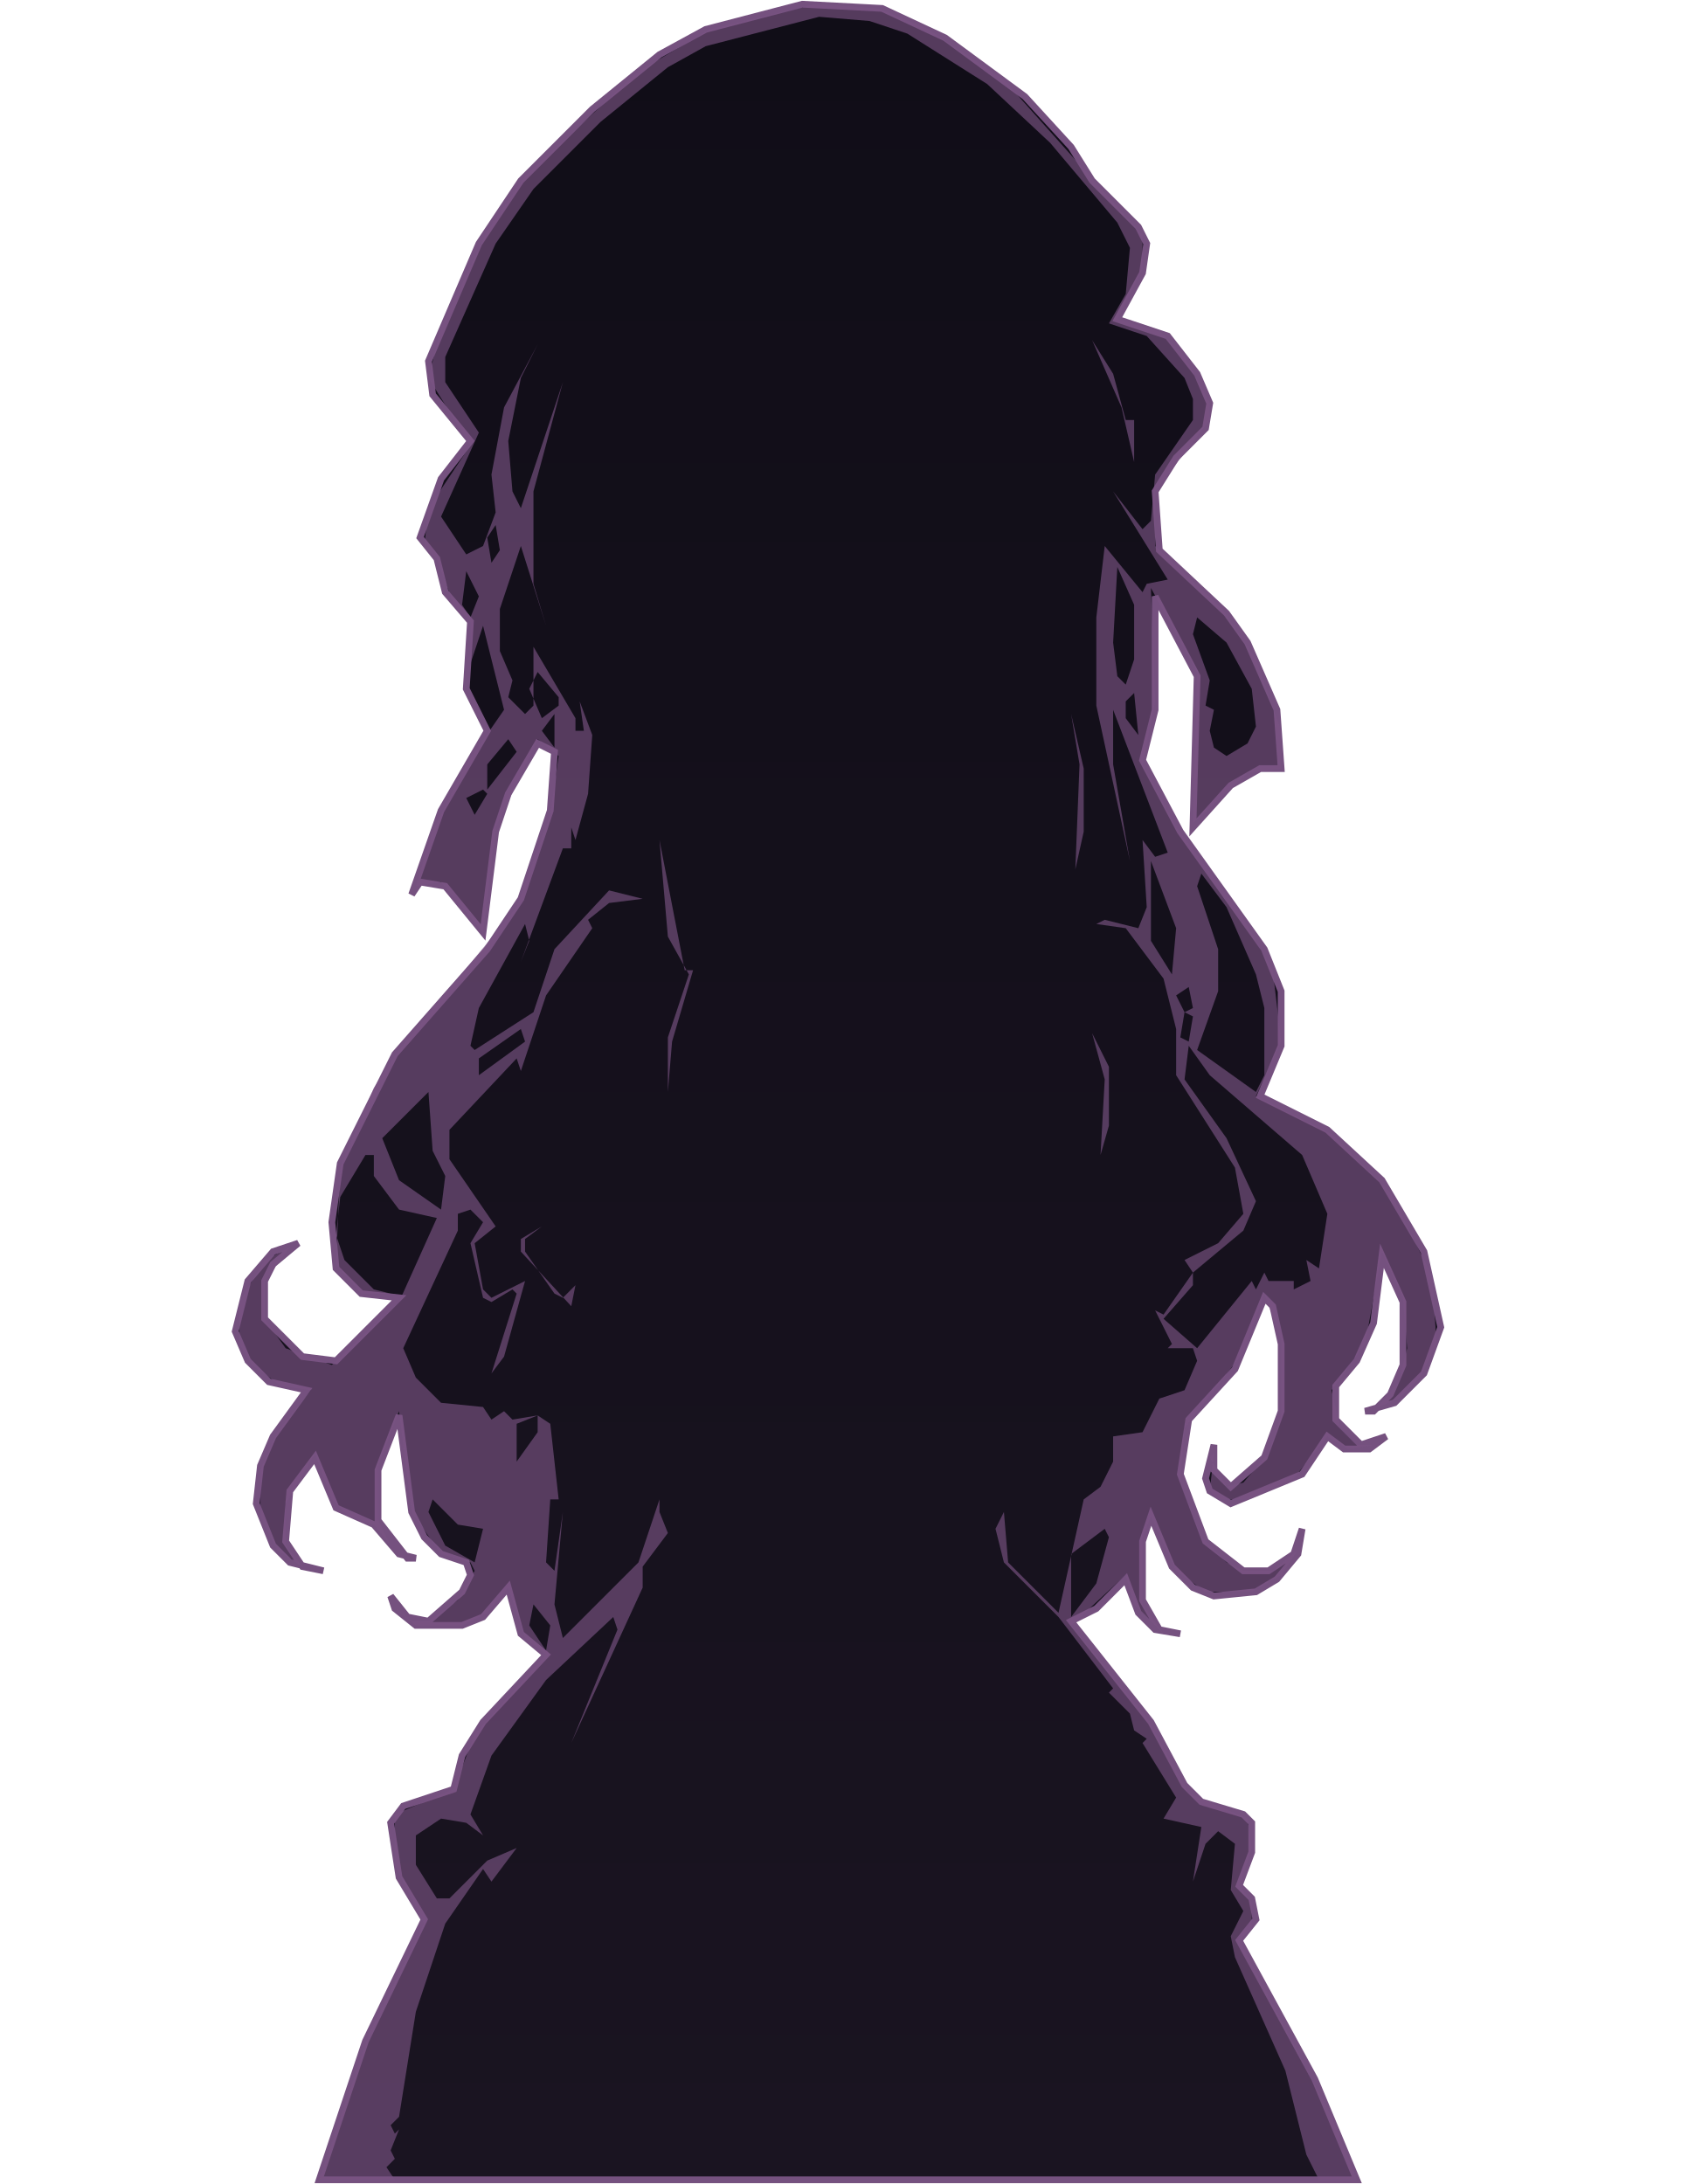
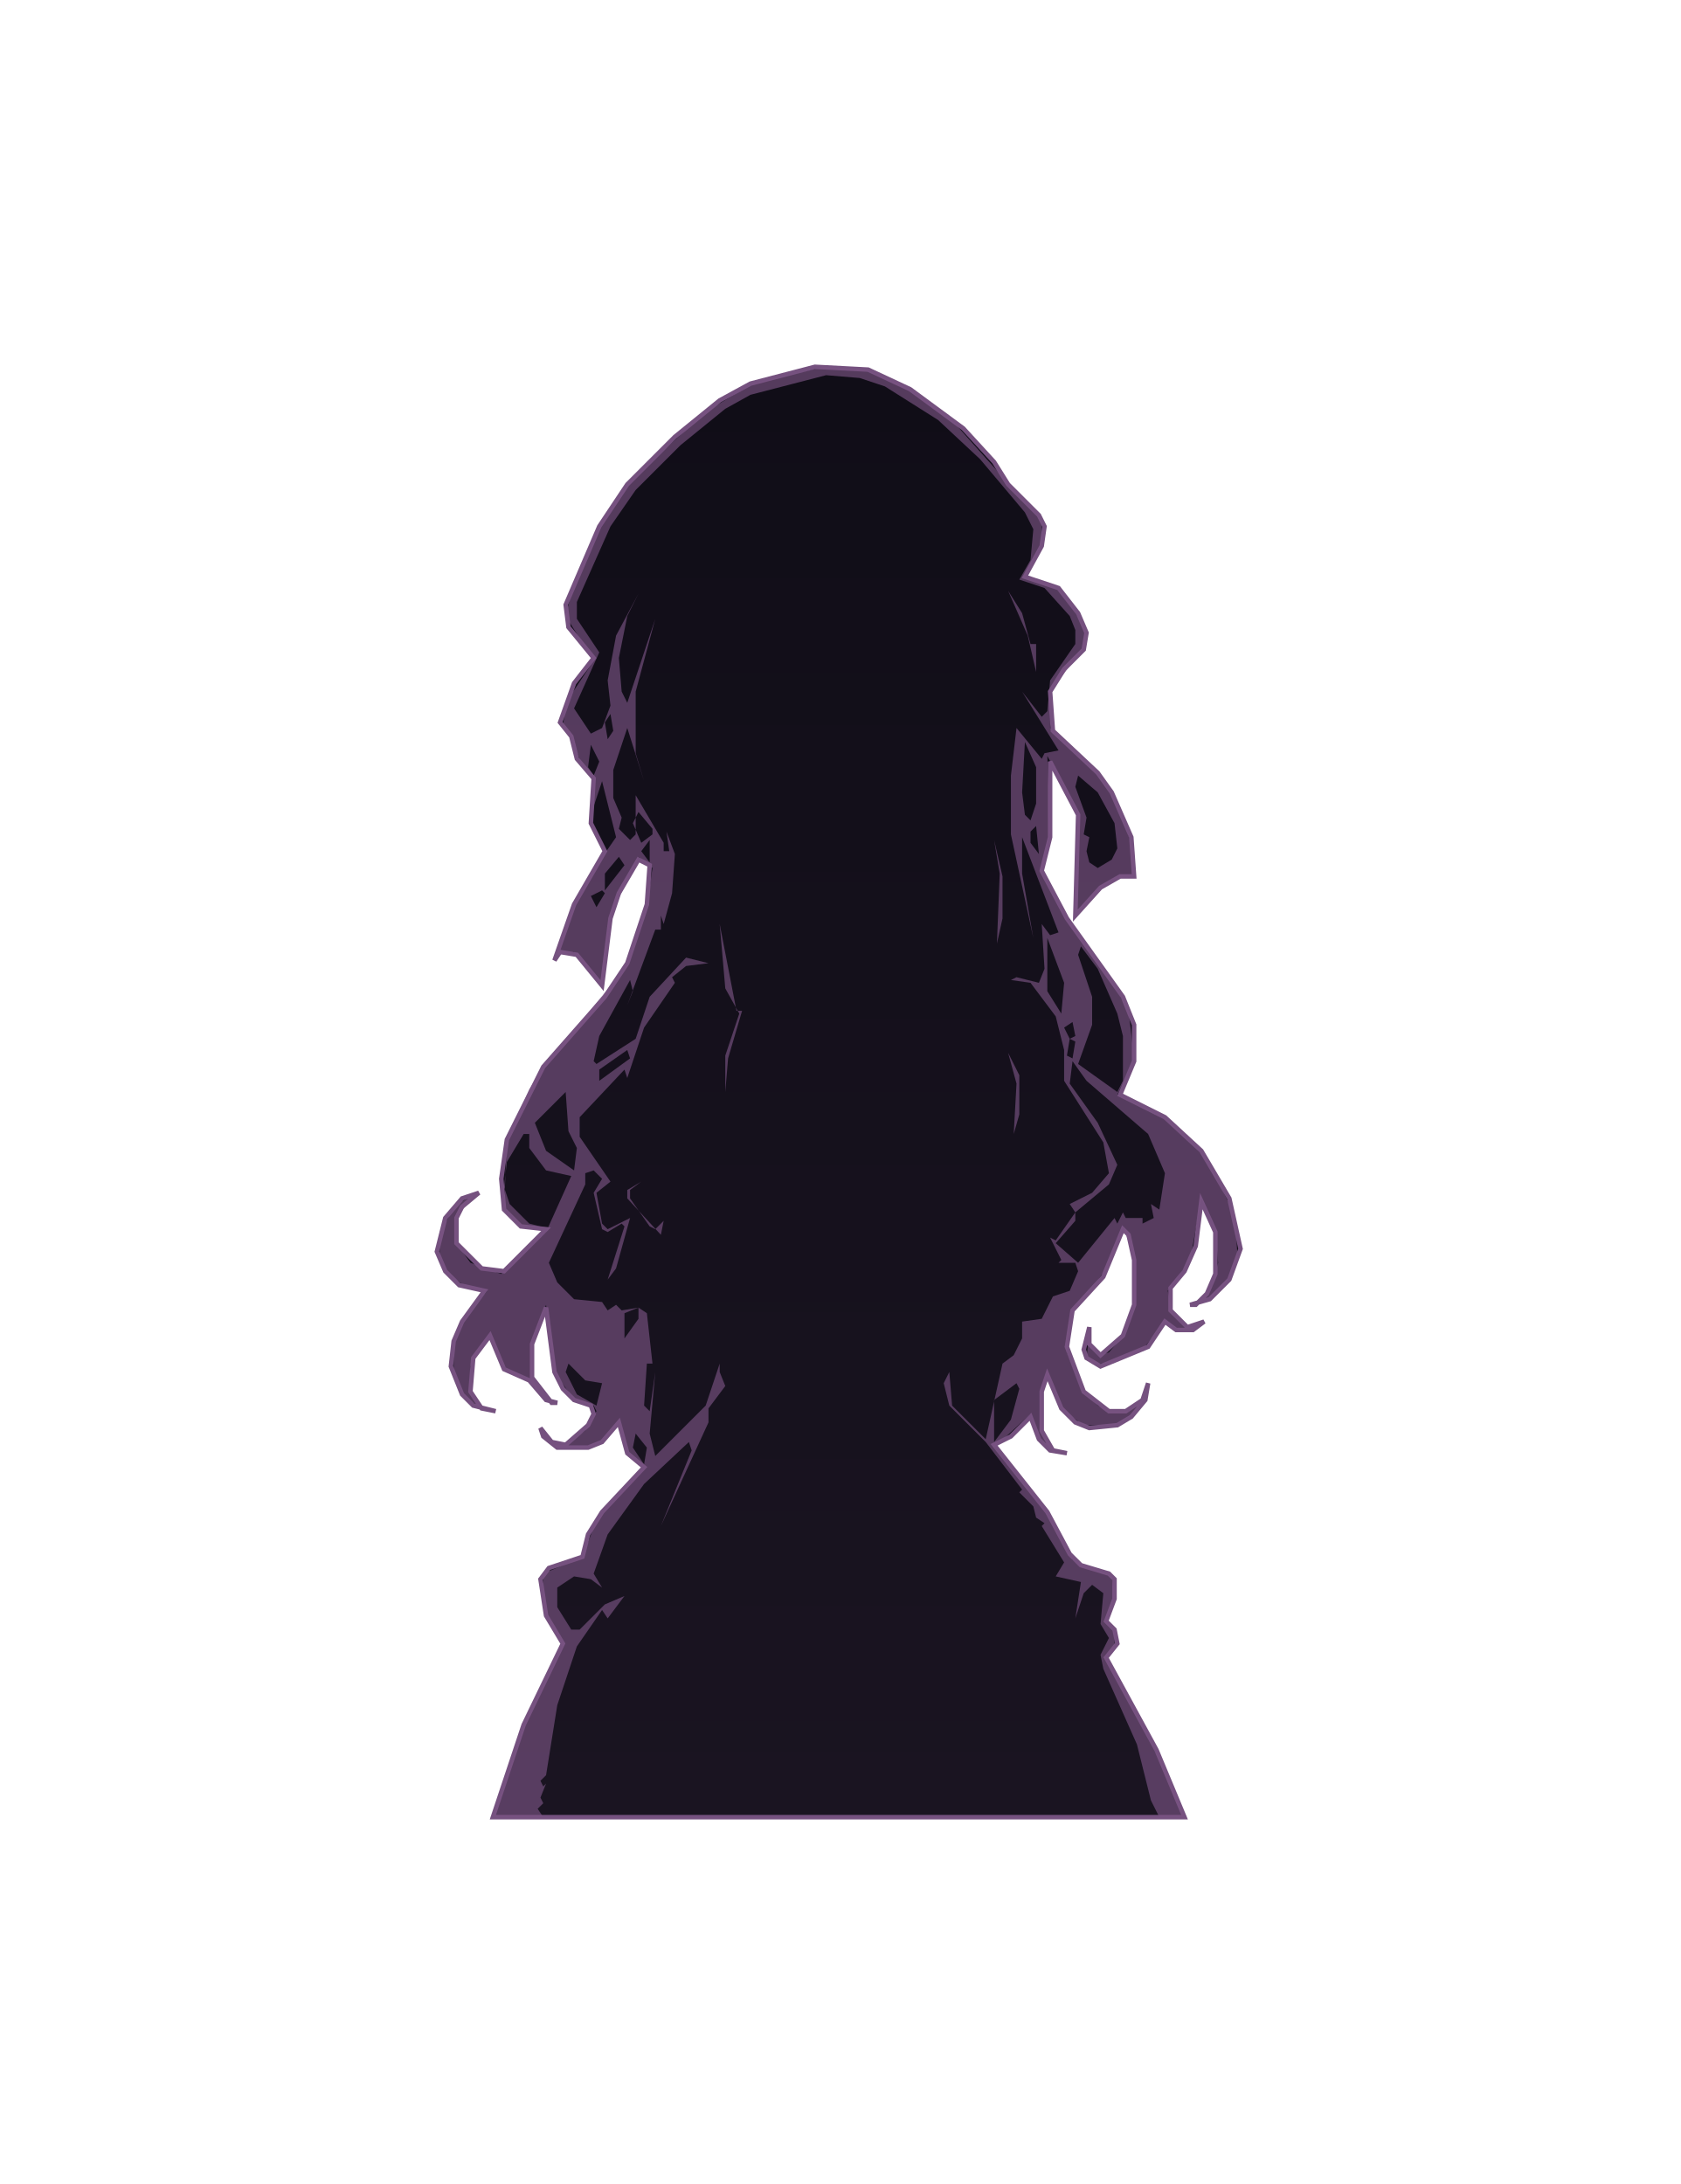
- <svg xmlns="http://www.w3.org/2000/svg" viewBox="0 0 400 520" width="400" height="520">
+ <svg xmlns="http://www.w3.org/2000/svg" viewBox="-100 -20 600 560" width="400" height="520">
  <defs>
    <linearGradient id="ink" x2="0" y2="1">
      <stop stop-color="#100d17" />
      <stop offset="1" stop-color="#1a1421" />
    </linearGradient>
  </defs>
  <path fill="url(#ink)" stroke="#75517f" stroke-width="1.6" d="M168,7 L157,13 L141,26 L124,43 L114,58 L102,86 L103,94 L112,105 L105,114 L100,128 L104,133 L106,141 L112,148 L111,164 L116,174 L105,193 L98,213 L100,210 L106,211 L115,222 L118,198 L121,189 L128,177 L132,179 L131,193 L124,214 L116,226 L94,251 L81,277 L79,291 L80,302 L86,308 L95,309 L80,324 L72,323 L63,314 L63,305 L65,301 L71,296 L65,298 L59,305 L56,317 L59,324 L64,329 L73,331 L65,342 L62,349 L61,358 L65,368 L69,372 L77,374 L72,373 L68,367 L69,355 L75,347 L80,359 L89,363 L95,370 L99,371 L97,371 L90,362 L90,350 L95,337 L98,360 L101,366 L105,370 L111,372 L112,375 L110,379 L102,386 L97,385 L93,380 L94,383 L99,387 L110,387 L115,385 L121,378 L124,389 L130,394 L115,410 L110,418 L108,426 L96,430 L93,434 L95,447 L101,457 L87,486 L76,519 L323,519 L313,495 L295,462 L299,457 L298,452 L295,449 L298,441 L298,434 L296,432 L286,429 L282,425 L274,410 L255,386 L261,383 L268,376 L271,384 L275,388 L281,389 L276,388 L272,381 L272,367 L274,361 L279,373 L284,378 L289,380 L299,379 L304,376 L309,370 L310,364 L308,370 L302,374 L296,374 L287,367 L281,351 L283,338 L294,326 L301,309 L303,311 L305,320 L305,336 L301,347 L293,354 L289,350 L289,344 L287,352 L288,355 L293,358 L310,351 L316,342 L320,345 L326,345 L330,342 L324,344 L318,338 L318,330 L323,324 L327,315 L329,299 L334,310 L334,325 L331,332 L327,336 L325,336 L332,334 L339,327 L343,316 L339,298 L329,281 L316,269 L300,261 L305,249 L305,236 L301,226 L281,198 L272,181 L275,169 L275,142 L285,161 L284,197 L293,187 L300,183 L305,183 L304,169 L297,153 L292,146 L276,131 L275,117 L280,109 L287,102 L288,96 L285,89 L278,80 L266,76 L272,65 L273,58 L271,54 L260,43 L255,35 L244,23 L225,9 L210,2 L191,1Z" />
  <path fill="#795383" opacity=".65" d="M169,7 L152,17 L125,42 L116,55 L105,78 L102,90 L112,106 L102,121 L101,130 L104,133 L108,144 L112,148 L112,167 L112,158 L115,149 L120,169 L111,182 L103,198 L99,211 L105,210 L115,222 L118,197 L128,176 L133,180 L131,194 L123,216 L95,250 L89,259 L81,278 L80,301 L86,308 L93,308 L89,307 L82,300 L80,294 L81,285 L87,275 L89,275 L89,280 L95,288 L104,290 L95,310 L79,325 L68,321 L63,314 L63,305 L69,297 L63,300 L57,310 L57,320 L60,325 L67,330 L74,331 L66,341 L62,350 L62,361 L66,369 L72,373 L68,368 L68,358 L75,346 L79,357 L83,361 L89,363 L93,368 L90,362 L90,349 L95,336 L98,360 L105,370 L112,372 L113,374 L109,381 L102,386 L98,386 L94,383 L99,387 L110,387 L116,384 L121,378 L125,390 L130,394 L113,413 L108,426 L94,432 L94,444 L101,458 L88,484 L76,519 L94,519 L92,516 L94,514 L93,512 L95,507 L94,508 L93,506 L95,504 L99,479 L106,458 L115,445 L117,448 L123,440 L116,443 L107,452 L104,452 L99,444 L99,437 L105,433 L111,434 L115,437 L112,432 L117,418 L130,400 L146,385 L147,388 L136,415 L153,378 L153,373 L159,365 L157,360 L157,350 L157,357 L152,372 L134,390 L132,382 L134,360 L132,374 L130,372 L131,357 L133,357 L131,339 L128,337 L122,338 L120,336 L117,338 L115,335 L105,334 L99,328 L96,321 L109,293 L109,289 L112,288 L115,291 L112,296 L115,309 L117,310 L122,307 L123,308 L117,327 L120,323 L125,305 L117,309 L115,307 L113,296 L118,292 L107,276 L107,269 L123,252 L124,255 L130,237 L141,221 L140,219 L145,215 L153,214 L145,212 L132,226 L127,241 L113,250 L112,249 L114,240 L125,220 L126,224 L124,229 L134,202 L136,202 L136,197 L137,200 L140,189 L141,175 L138,167 L139,174 L137,174 L137,171 L127,154 L127,168 L125,170 L121,166 L122,162 L119,155 L119,145 L124,130 L130,149 L127,139 L127,117 L134,91 L124,121 L122,117 L121,105 L124,90 L128,82 L120,97 L117,113 L118,122 L115,130 L111,132 L105,123 L114,103 L106,91 L106,85 L118,58 L127,45 L143,29 L159,16 L168,11 L195,4 L207,5 L216,8 L235,20 L250,34 L266,53 L269,59 L268,70 L264,77 L273,80 L282,90 L284,95 L284,100 L275,113 L274,124 L272,126 L265,117 L278,138 L273,139 L272,141 L263,130 L261,147 L261,168 L269,205 L265,182 L265,169 L278,203 L275,204 L272,200 L273,216 L271,221 L263,219 L257,222 L261,220 L268,221 L277,233 L280,245 L280,256 L294,278 L296,289 L290,296 L282,300 L284,303 L277,313 L275,312 L279,320 L278,321 L284,321 L285,324 L282,331 L276,333 L272,341 L265,342 L265,348 L262,354 L258,357 L252,384 L240,372 L239,360 L237,364 L239,372 L252,385 L265,402 L264,403 L269,408 L270,412 L273,414 L272,415 L280,428 L277,433 L286,435 L284,448 L287,439 L290,436 L294,439 L293,450 L296,455 L293,461 L294,466 L306,493 L311,513 L314,519 L323,519 L317,504 L295,462 L298,459 L298,453 L295,449 L298,440 L297,433 L283,427 L273,409 L255,387 L268,375 L270,382 L277,389 L272,382 L272,366 L274,361 L280,374 L287,379 L298,379 L305,375 L309,369 L303,374 L296,374 L292,372 L286,366 L281,353 L282,340 L296,322 L301,308 L305,319 L305,337 L302,346 L296,353 L292,354 L288,347 L289,346 L288,355 L290,357 L297,357 L308,352 L316,342 L321,345 L327,344 L323,344 L319,340 L317,331 L325,320 L329,298 L334,309 L335,321 L333,329 L328,335 L333,333 L338,328 L342,320 L341,304 L331,284 L317,270 L299,261 L305,248 L303,231 L295,217 L280,197 L272,182 L275,167 L274,140 L285,160 L284,196 L297,184 L305,183 L305,174 L299,157 L291,145 L275,130 L275,117 L288,100 L288,96 L282,85 L276,79 L266,76 L272,64 L272,56 L239,19 L221,7 L209,2 L194,1Z M283,249 L288,256 L310,275 L316,289 L314,302 L311,300 L312,305 L308,307 L308,305 L302,305 L301,303 L299,307 L298,305 L285,321 L277,314 L284,306 L284,303 L296,293 L299,286 L292,271 L282,257Z M286,208 L292,216 L299,232 L301,240 L301,256 L299,260 L285,250 L290,236 L290,226 L285,211Z M285,147 L292,153 L298,164 L299,173 L297,177 L292,180 L289,178 L288,174 L289,169 L287,168 L288,162 L284,151Z M102,260 L103,274 L106,280 L105,288 L95,281 L91,271Z M263,364 L264,366 L261,377 L255,385 L255,370Z M274,205 L280,221 L279,232 L274,224Z M266,135 L270,144 L270,157 L268,163 L266,161 L265,153Z M103,357 L109,363 L115,364 L113,372 L106,368 L102,360Z M128,160 L133,166 L133,168 L129,171 L126,164Z M124,245 L125,248 L114,256 L114,252Z M157,200 L159,223 L164,232 L159,247 L159,260 L160,248 L165,231 L163,231Z M121,176 L123,179 L116,188 L116,182Z M128,337 L128,341 L123,348 L123,339Z M127,382 L131,387 L130,393 L126,387Z M111,136 L114,142 L112,147 L110,144Z M260,246 L263,257 L262,275 L264,268 L264,254Z M255,170 L257,182 L256,207 L258,198 L258,183Z M270,165 L271,175 L268,171 L268,167Z M260,81 L267,97 L270,110 L270,120 L270,100 L268,100 L265,89Z M132,170 L132,178 L129,174Z M118,125 L119,131 L117,134 L116,128Z M282,241 L284,242 L283,248 L281,247Z M283,235 L284,240 L282,241 L280,237Z M129,292 L124,295 L124,298 L136,311 L137,306 L134,309 L132,308 L125,298 L125,295Z M115,188 L116,189 L113,194 L111,190Z" />
</svg>
